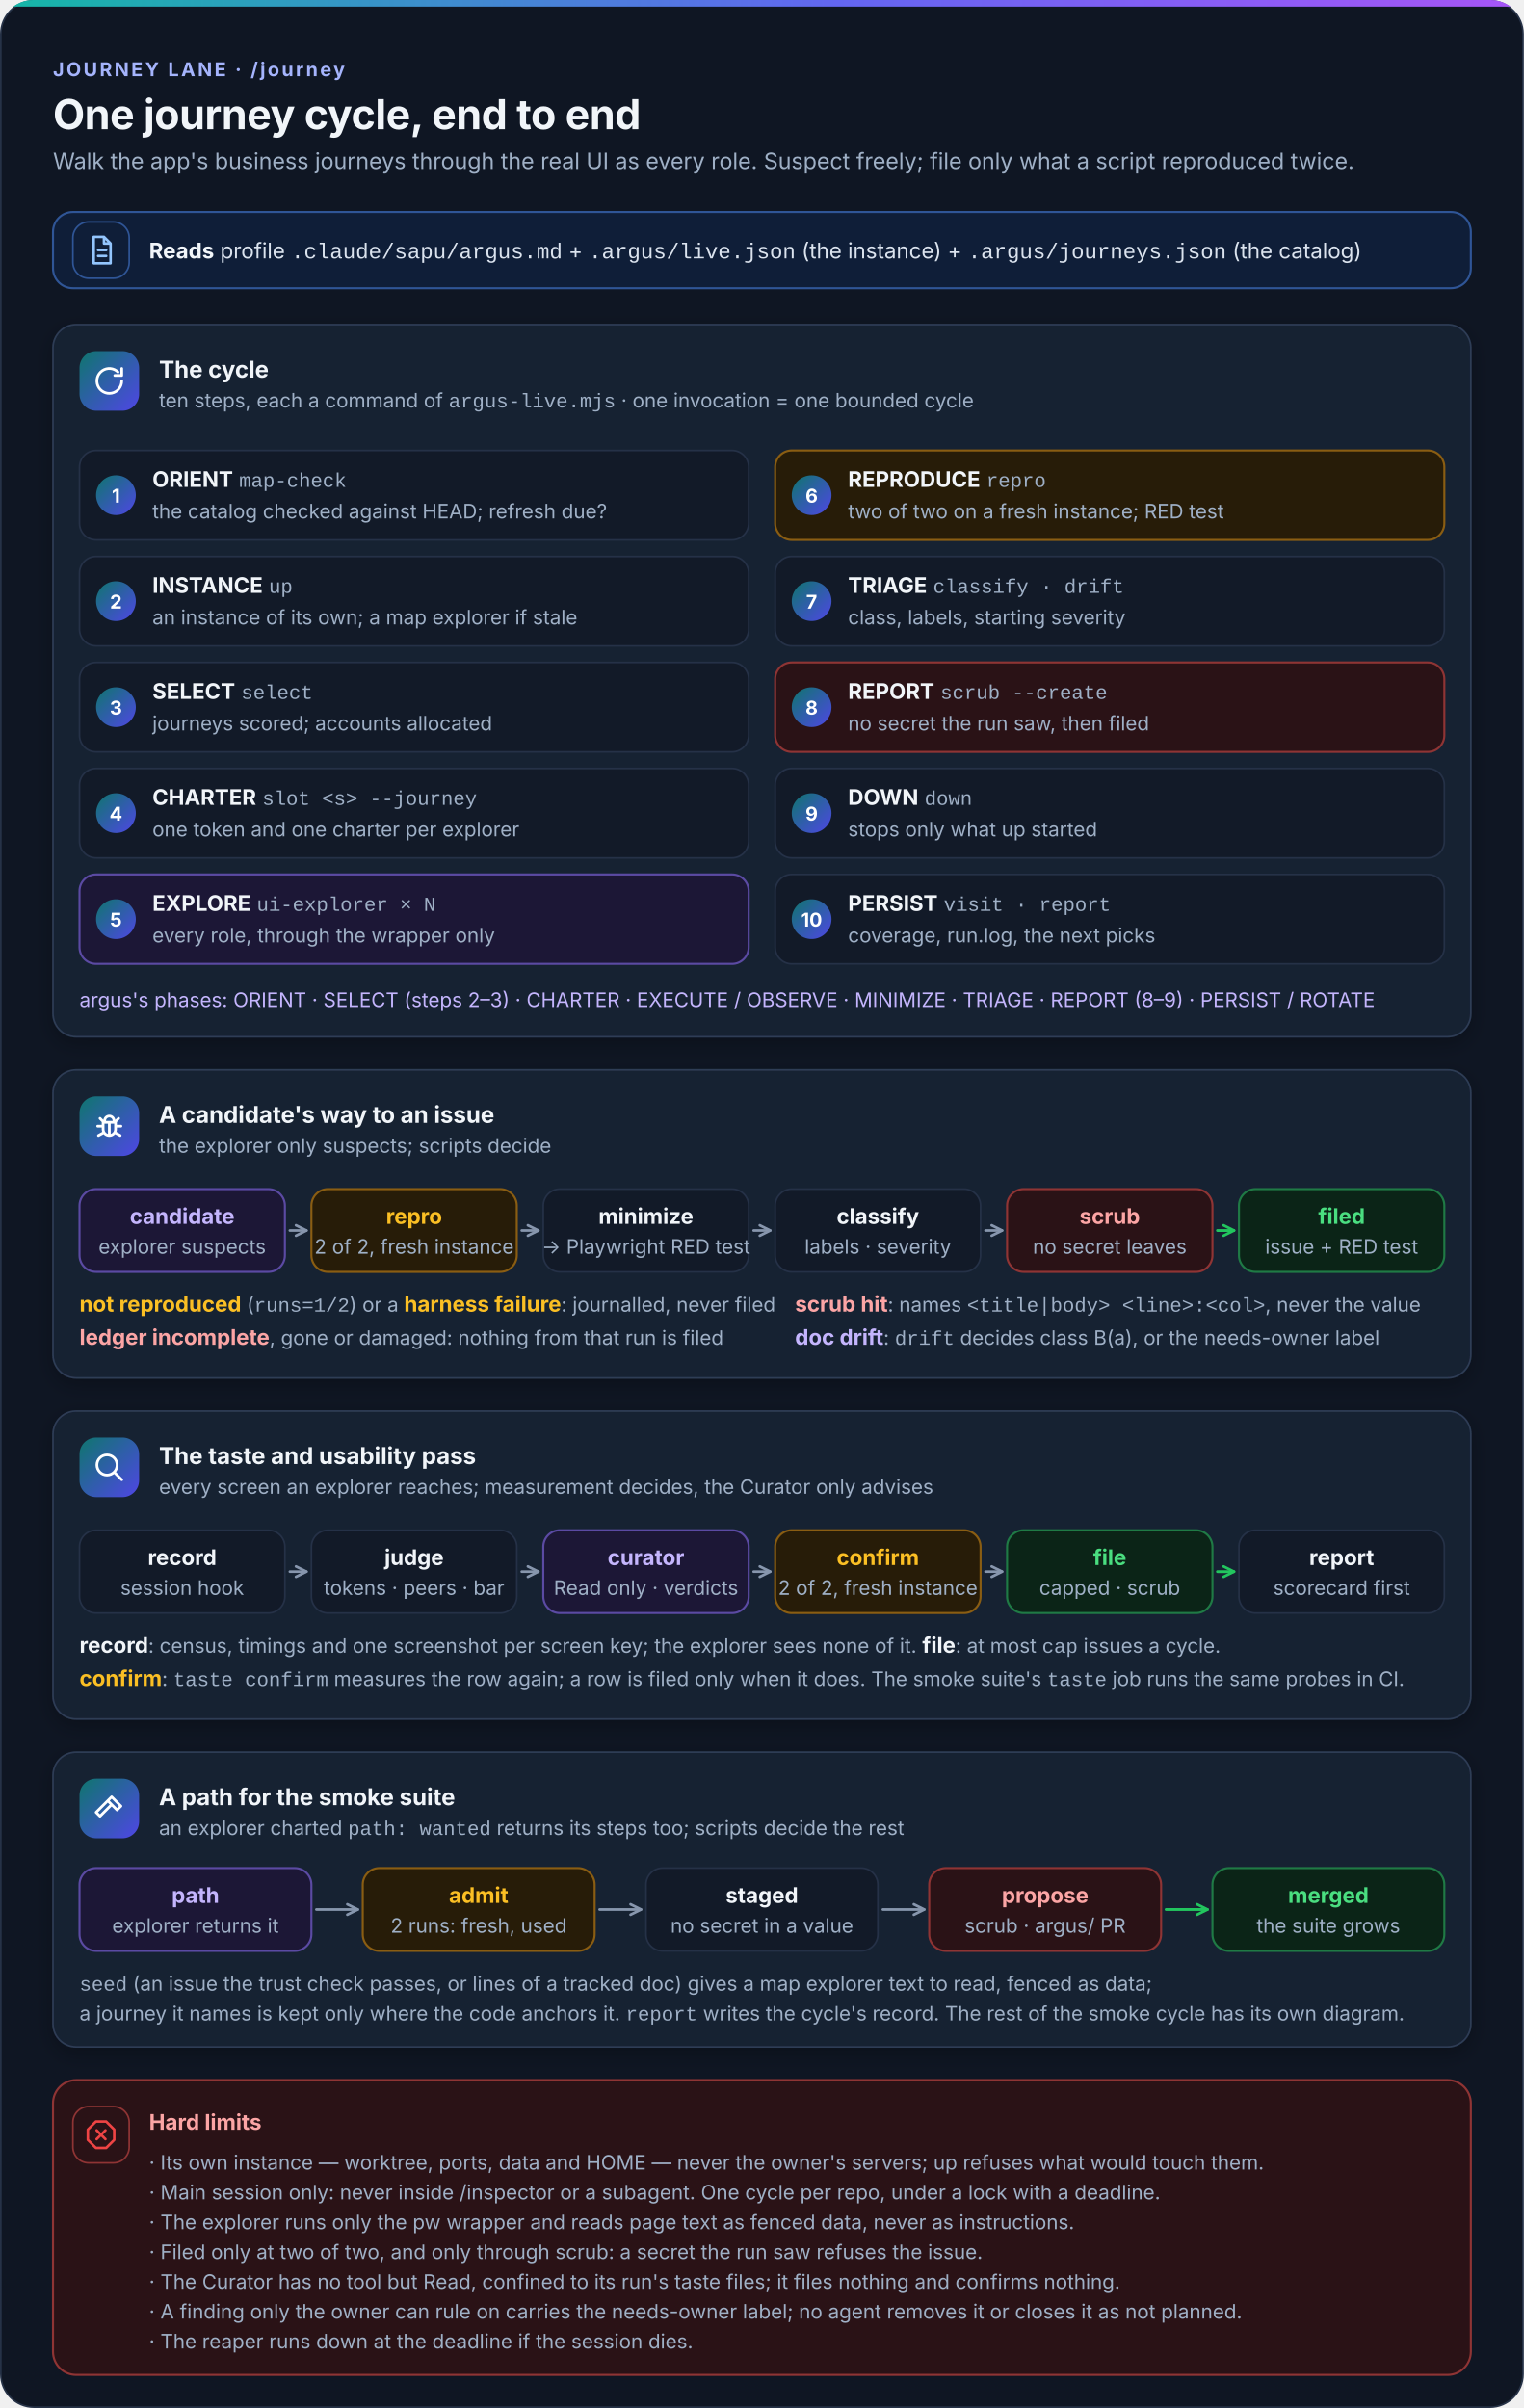
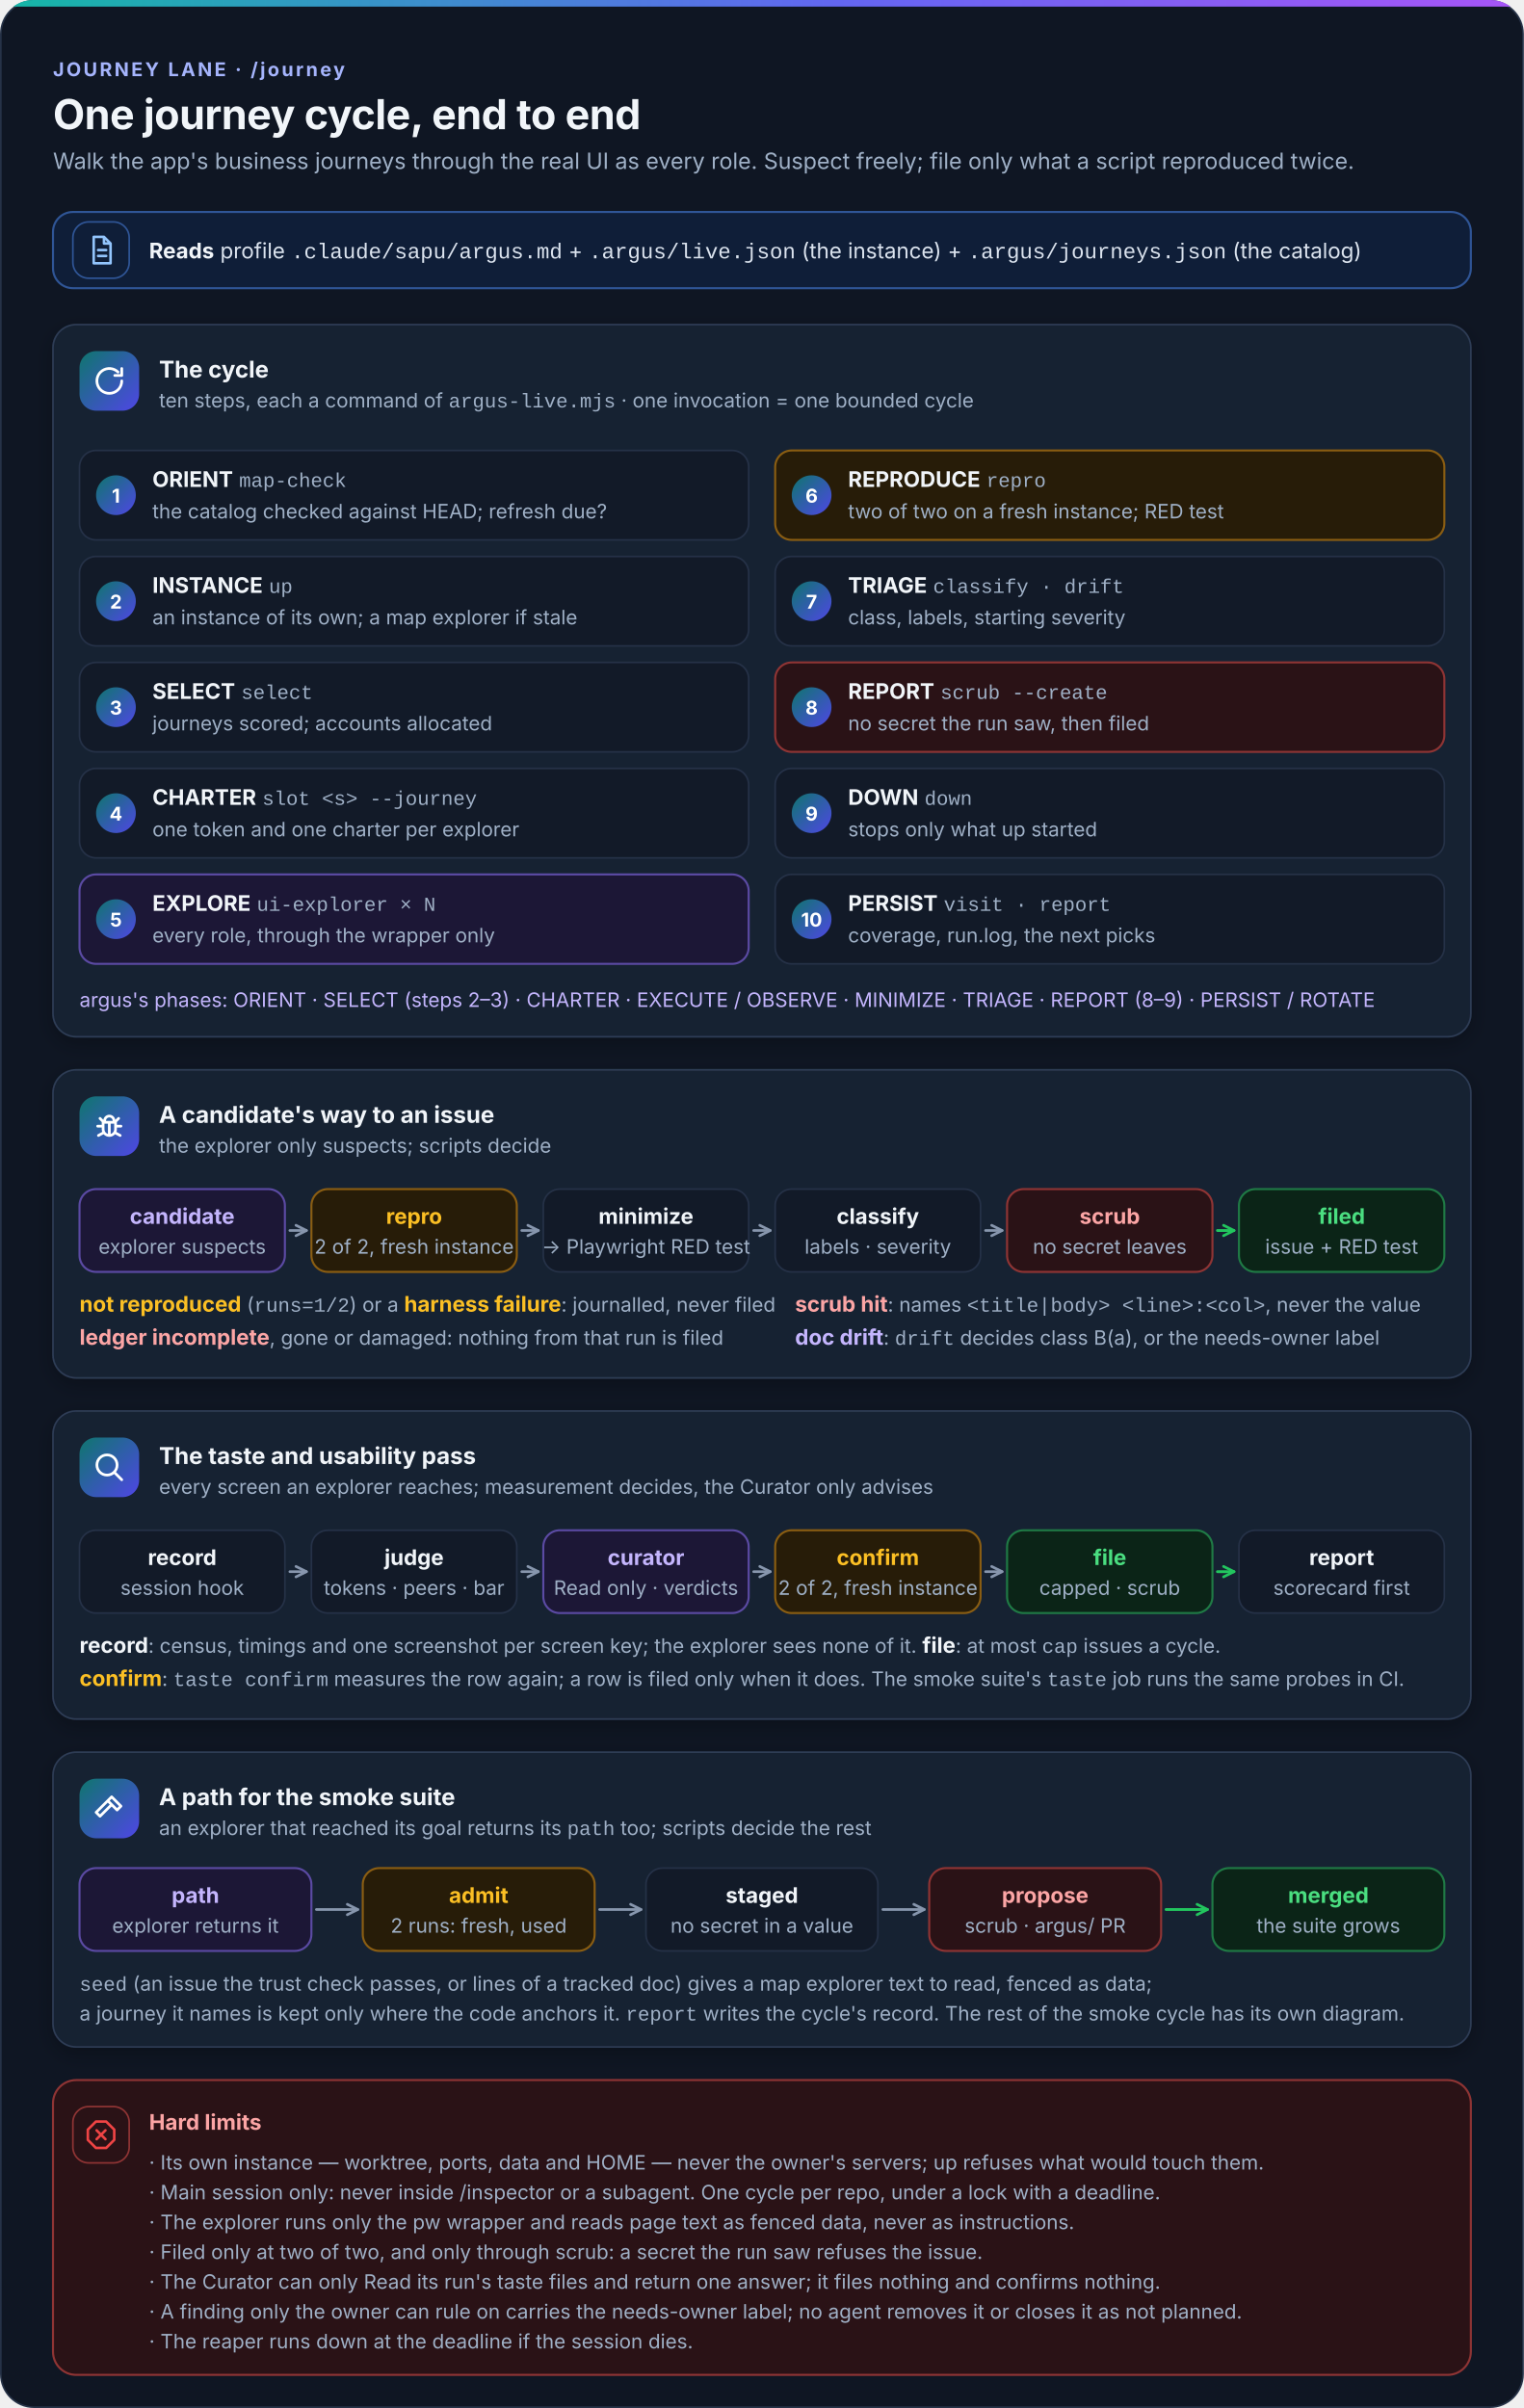
- <svg xmlns="http://www.w3.org/2000/svg" viewBox="0 0 920 1454" width="920" height="1454" role="img" aria-label="One journey cycle: argus's journey lane checks the catalog, brings up an isolated instance of its own, picks the top journeys, walks each with a ui-explorer agent through the browser wrapper only, reproduces every candidate two of two on a fresh instance, minimizes it into a RED test, classifies it, files it only after scrub finds no secret the run saw, tears the instance down and records the visit; an explorer that reached the goal of a journey charted for the smoke suite also returns a path, which the lane admits, once it held at every width and on a used instance, before it is proposed as a pull request.">
+ <svg xmlns="http://www.w3.org/2000/svg" viewBox="0 0 920 1454" width="920" height="1454" role="img" aria-label="One journey cycle: argus's journey lane checks the catalog, brings up an isolated instance of its own, picks the top journeys, walks each with a ui-explorer agent through the browser wrapper only, reproduces every candidate two of two on a fresh instance, minimizes it into a RED test, classifies it, files it only after scrub finds no secret the run saw, tears the instance down and records the visit; an explorer that reached the goal of a journey charted for the smoke suite also returns a path, which the lane admits, once it held at every width and on a used instance, before it is proposed as a pull request; the lane also judges the taste and usability of every screen the explorers reached, with the Curator agent, which can only Read the run's taste files and return one answer, giving verdicts, replays each row on a fresh instance and files only what it measures again, at most a capped number of issues, and its report opens with a scorecard.">
  <style>
    text{font-family:-apple-system,BlinkMacSystemFont,'Segoe UI',Inter,Helvetica,Arial,sans-serif;fill:#dbe3ee}
    .mono{font-family:ui-monospace,SFMono-Regular,Menlo,Consolas,'Liberation Mono',monospace}
    .canvas{fill:#0f1623;stroke:#263247;stroke-width:1}
    .eyebrow{font-size:11.5px;font-weight:700;letter-spacing:.12em;fill:#a5b4fc}
    .h1{font-size:25px;font-weight:750;fill:#f1f5f9;letter-spacing:-.01em}
    .sub{font-size:13.5px;fill:#9fb0c6}
    .sec{font-size:15px;font-weight:700;fill:#f1f5f9}
    .sec2{font-size:12.5px;fill:#9fb0c6}
    .ttl{font-size:14px;font-weight:650;fill:#f1f5f9}
    .t{font-size:13px;fill:#dbe3ee}
    .tb{font-size:13px;font-weight:650;fill:#f1f5f9}
    .cap{font-size:12px;fill:#9fb0c6}
    .lbl{font-size:11.5px;font-weight:650;letter-spacing:.06em;fill:#9fb0c6}
    .chipt{font-size:11.5px;font-weight:600}
    .white{fill:#ffffff}
    .ink{fill:#f1f5f9} .muted{fill:#9fb0c6} .accent{fill:#a5b4fc} .tealt{fill:#5eead4}
    .card{fill:#172133;stroke:#2e3c55;stroke-width:1}
    .sunken{fill:#121a28;stroke:#253147;stroke-width:1}
    .chip{fill:#121a28;stroke:#2e3c55;stroke-width:1}
    .ar{stroke:#8796ad;stroke-width:1.6;fill:none;stroke-linecap:round;stroke-linejoin:round}
    .ar-g{stroke:#22c55e;stroke-width:1.7;fill:none;stroke-linecap:round;stroke-linejoin:round}
    .ar-a{stroke:#f59e0b;stroke-width:1.6;fill:none;stroke-dasharray:5 4;stroke-linecap:round;stroke-linejoin:round}
    .ar-b{stroke:#93c5fd;stroke-width:1.6;fill:none;stroke-dasharray:6 4;stroke-linecap:round}
    .ar-v{stroke:#a78bfa;stroke-width:1.6;fill:none;stroke-dasharray:6 4;stroke-linecap:round}
    .guard{stroke:#ef4444;stroke-width:1.4;fill:none;stroke-dasharray:2 4;stroke-linecap:round}
    .m-n{stroke:#8796ad} .m-g{stroke:#22c55e} .m-a{stroke:#f59e0b} .m-b{stroke:#93c5fd} .m-v{stroke:#a78bfa}
    .ico{fill:none;stroke-width:1.75;stroke-linecap:round;stroke-linejoin:round}
    .ico-n{stroke:#9fb0c6} .ico-w{stroke:#ffffff}
    .rule{stroke:#2e3c55;stroke-width:1}
    .c-blue{fill:#93c5fd} .k-blue{fill:#0f1e38;stroke:#2f5596;stroke-width:1.25} .s-blue{stroke:#93c5fd} .f-blue{fill:#93c5fd} .tile-blue{fill:#0f1e38;stroke:#2f5596;stroke-width:1}
    .c-green{fill:#4ade80} .k-green{fill:#0b2417;stroke:#1f7a45;stroke-width:1.25} .s-green{stroke:#22c55e} .f-green{fill:#22c55e} .tile-green{fill:#0b2417;stroke:#1f7a45;stroke-width:1}
    .c-amber{fill:#fbbf24} .k-amber{fill:#271c08;stroke:#8a5d12;stroke-width:1.25} .s-amber{stroke:#f59e0b} .f-amber{fill:#f59e0b} .tile-amber{fill:#271c08;stroke:#8a5d12;stroke-width:1}
    .c-red{fill:#fca5a5} .k-red{fill:#2a1216;stroke:#8f3434;stroke-width:1.25} .s-red{stroke:#ef4444} .f-red{fill:#ef4444} .tile-red{fill:#2a1216;stroke:#8f3434;stroke-width:1}
    .c-violet{fill:#c4b5fd} .k-violet{fill:#1c1736;stroke:#5b4aa3;stroke-width:1.25} .s-violet{stroke:#a78bfa} .f-violet{fill:#a78bfa} .tile-violet{fill:#1c1736;stroke:#5b4aa3;stroke-width:1}
  </style>
  <defs>
    <linearGradient id="brand" x1="0" y1="0" x2="1" y2="1">
      <stop offset="0" stop-color="#0f766e" />
      <stop offset="1" stop-color="#4f46e5" />
    </linearGradient>
    <linearGradient id="brandbar" x1="0" y1="0" x2="1" y2="0">
      <stop offset="0" stop-color="#14b8a6" />
      <stop offset=".55" stop-color="#6366f1" />
      <stop offset="1" stop-color="#a855f7" />
    </linearGradient>
    <filter id="sh" x="-10%" y="-10%" width="120%" height="140%">
      <feDropShadow dx="0" dy="1" stdDeviation="1" flood-color="#000000" flood-opacity="0.35" />
      <feDropShadow dx="0" dy="4" stdDeviation="6" flood-color="#000000" flood-opacity="0.25" />
    </filter>
    <marker id="mn" viewBox="0 0 10 10" refX="8.5" refY="5" markerWidth="9" markerHeight="9" markerUnits="userSpaceOnUse" orient="auto-start-reverse">
      <path d="M1.5,1.5 L8.5,5 L1.5,8.5" fill="none" stroke-width="1.8" stroke-linecap="round" stroke-linejoin="round" class="m-n" />
    </marker>
    <marker id="mg" viewBox="0 0 10 10" refX="8.5" refY="5" markerWidth="9" markerHeight="9" markerUnits="userSpaceOnUse" orient="auto-start-reverse">
      <path d="M1.5,1.5 L8.5,5 L1.5,8.5" fill="none" stroke-width="1.8" stroke-linecap="round" stroke-linejoin="round" class="m-g" />
    </marker>
    <marker id="ma" viewBox="0 0 10 10" refX="8.5" refY="5" markerWidth="9" markerHeight="9" markerUnits="userSpaceOnUse" orient="auto-start-reverse">
      <path d="M1.5,1.5 L8.5,5 L1.5,8.5" fill="none" stroke-width="1.8" stroke-linecap="round" stroke-linejoin="round" class="m-a" />
    </marker>
    <marker id="mb" viewBox="0 0 10 10" refX="8.5" refY="5" markerWidth="9" markerHeight="9" markerUnits="userSpaceOnUse" orient="auto-start-reverse">
      <path d="M1.5,1.5 L8.5,5 L1.5,8.5" fill="none" stroke-width="1.8" stroke-linecap="round" stroke-linejoin="round" class="m-b" />
    </marker>
    <marker id="mv" viewBox="0 0 10 10" refX="8.5" refY="5" markerWidth="9" markerHeight="9" markerUnits="userSpaceOnUse" orient="auto-start-reverse">
      <path d="M1.5,1.5 L8.5,5 L1.5,8.5" fill="none" stroke-width="1.8" stroke-linecap="round" stroke-linejoin="round" class="m-v" />
    </marker>
  </defs>
  <rect x="0.5" y="0.5" width="919" height="1453" rx="20" class="canvas" />
  <clipPath id="cv">
    <rect x="0" y="0" width="920" height="1454" rx="20" />
  </clipPath>
  <rect x="0" y="0" width="920" height="4" fill="url(#brandbar)" clip-path="url(#cv)" />
  <text x="32" y="46" class="eyebrow">JOURNEY LANE · /journey</text>
  <text x="32" y="78" class="h1">One journey cycle, end to end</text>
  <text x="32" y="102" class="sub">Walk the app's business journeys through the real UI as every role. Suspect freely; file only what a script reproduced twice.</text>
  <rect x="32" y="128" width="856" height="46" rx="12" class="k-blue" />
  <rect x="44" y="134" width="34" height="34" rx="9.562" class="tile-blue" />
  <g transform="translate(50.375,140.375) scale(0.8854167)">
    <path d="M7 3h7l4.5 4.5V21H7z M14 3v4.5h4.5 M10 12h5.5 M10 16h5.5" class="ico s-blue" />
  </g>
  <text x="90" y="156" class="t">
    <tspan class="tb">Reads</tspan>  profile <tspan class="mono">.claude/sapu/argus.md</tspan> + <tspan class="mono">.argus/live.json</tspan> (the instance) + <tspan class="mono">.argus/journeys.json</tspan> (the catalog)</text>
  <rect x="32" y="196" width="856" height="430" rx="14" class="card" filter="url(#sh)" />
  <rect x="48" y="212" width="36" height="36" rx="10.125" fill="url(#brand)" />
  <g transform="translate(54.75,218.75) scale(0.9375)">
    <path d="M20 12a8 8 0 1 1-2.4-5.7 M20 4v4.5h-4.5" class="ico ico-w" />
  </g>
  <text x="96" y="228" class="ttl">The cycle</text>
  <text x="96" y="246" class="cap">ten steps, each a command of <tspan class="mono">argus-live.mjs</tspan> · one invocation = one bounded cycle</text>
  <rect x="48" y="272" width="404" height="54" rx="10" class="sunken" />
  <circle cx="70" cy="299" r="12" fill="url(#brand)" />
  <text x="70" y="303.5" class="white" text-anchor="middle" style="font-size:11.5px;font-weight:700">1</text>
  <text x="92" y="294" class="t">
    <tspan class="tb">ORIENT</tspan>
    <tspan class="mono cap">map-check</tspan>
  </text>
  <text x="92" y="313" class="cap">the catalog checked against HEAD; refresh due?</text>
  <rect x="48" y="336" width="404" height="54" rx="10" class="sunken" />
  <circle cx="70" cy="363" r="12" fill="url(#brand)" />
  <text x="70" y="367.5" class="white" text-anchor="middle" style="font-size:11.5px;font-weight:700">2</text>
  <text x="92" y="358" class="t">
    <tspan class="tb">INSTANCE</tspan>
    <tspan class="mono cap">up</tspan>
  </text>
  <text x="92" y="377" class="cap">an instance of its own; a map explorer if stale</text>
  <rect x="48" y="400" width="404" height="54" rx="10" class="sunken" />
  <circle cx="70" cy="427" r="12" fill="url(#brand)" />
  <text x="70" y="431.5" class="white" text-anchor="middle" style="font-size:11.5px;font-weight:700">3</text>
  <text x="92" y="422" class="t">
    <tspan class="tb">SELECT</tspan>
    <tspan class="mono cap">select</tspan>
  </text>
  <text x="92" y="441" class="cap">journeys scored; accounts allocated</text>
  <rect x="48" y="464" width="404" height="54" rx="10" class="sunken" />
  <circle cx="70" cy="491" r="12" fill="url(#brand)" />
  <text x="70" y="495.5" class="white" text-anchor="middle" style="font-size:11.5px;font-weight:700">4</text>
  <text x="92" y="486" class="t">
    <tspan class="tb">CHARTER</tspan>
    <tspan class="mono cap">slot &lt;s&gt; --journey</tspan>
  </text>
  <text x="92" y="505" class="cap">one token and one charter per explorer</text>
  <rect x="48" y="528" width="404" height="54" rx="10" class="k-violet" />
  <circle cx="70" cy="555" r="12" fill="url(#brand)" />
  <text x="70" y="559.5" class="white" text-anchor="middle" style="font-size:11.5px;font-weight:700">5</text>
  <text x="92" y="550" class="t">
    <tspan class="tb">EXPLORE</tspan>
    <tspan class="mono cap">ui-explorer × N</tspan>
  </text>
  <text x="92" y="569" class="cap">every role, through the wrapper only</text>
  <rect x="468" y="272" width="404" height="54" rx="10" class="k-amber" />
  <circle cx="490" cy="299" r="12" fill="url(#brand)" />
  <text x="490" y="303.5" class="white" text-anchor="middle" style="font-size:11.5px;font-weight:700">6</text>
  <text x="512" y="294" class="t">
    <tspan class="tb">REPRODUCE</tspan>
    <tspan class="mono cap">repro</tspan>
  </text>
  <text x="512" y="313" class="cap">two of two on a fresh instance; RED test</text>
  <rect x="468" y="336" width="404" height="54" rx="10" class="sunken" />
  <circle cx="490" cy="363" r="12" fill="url(#brand)" />
  <text x="490" y="367.5" class="white" text-anchor="middle" style="font-size:11.5px;font-weight:700">7</text>
  <text x="512" y="358" class="t">
    <tspan class="tb">TRIAGE</tspan>
    <tspan class="mono cap">classify · drift</tspan>
  </text>
  <text x="512" y="377" class="cap">class, labels, starting severity</text>
  <rect x="468" y="400" width="404" height="54" rx="10" class="k-red" />
  <circle cx="490" cy="427" r="12" fill="url(#brand)" />
  <text x="490" y="431.5" class="white" text-anchor="middle" style="font-size:11.5px;font-weight:700">8</text>
  <text x="512" y="422" class="t">
    <tspan class="tb">REPORT</tspan>
    <tspan class="mono cap">scrub --create</tspan>
  </text>
  <text x="512" y="441" class="cap">no secret the run saw, then filed</text>
  <rect x="468" y="464" width="404" height="54" rx="10" class="sunken" />
  <circle cx="490" cy="491" r="12" fill="url(#brand)" />
  <text x="490" y="495.5" class="white" text-anchor="middle" style="font-size:11.5px;font-weight:700">9</text>
  <text x="512" y="486" class="t">
    <tspan class="tb">DOWN</tspan>
    <tspan class="mono cap">down</tspan>
  </text>
  <text x="512" y="505" class="cap">stops only what up started</text>
  <rect x="468" y="528" width="404" height="54" rx="10" class="sunken" />
  <circle cx="490" cy="555" r="12" fill="url(#brand)" />
  <text x="490" y="559.5" class="white" text-anchor="middle" style="font-size:11.5px;font-weight:700">10</text>
  <text x="512" y="550" class="t">
    <tspan class="tb">PERSIST</tspan>
    <tspan class="mono cap">visit · report</tspan>
  </text>
  <text x="512" y="569" class="cap">coverage, run.log, the next picks</text>
  <text x="48" y="608" class="cap c-violet">argus's phases: ORIENT · SELECT (steps 2–3) · CHARTER · EXECUTE / OBSERVE · MINIMIZE · TRIAGE · REPORT (8–9) · PERSIST / ROTATE</text>
  <rect x="32" y="646" width="856" height="186" rx="14" class="card" filter="url(#sh)" />
  <rect x="48" y="662" width="36" height="36" rx="10.125" fill="url(#brand)" />
  <g transform="translate(54.75,668.75) scale(0.9375)">
    <path d="M9 8.5a3 3 0 0 1 6 0 M8 9.5h8v4.5a4 4 0 0 1-8 0z M12 10v8 M8 12H4.5 M19.5 12H16 M8.3 16.2L5 18 M15.7 16.2L19 18 M8.5 9.5L6 7 M15.5 9.5L18 7" class="ico ico-w" />
  </g>
  <text x="96" y="678" class="ttl">A candidate's way to an issue</text>
  <text x="96" y="696" class="cap">the explorer only suspects; scripts decide</text>
  <rect x="48" y="718" width="124" height="50" rx="10" class="k-violet" />
  <text x="110" y="739" class="tb c-violet" text-anchor="middle">candidate</text>
  <text x="110" y="757" class="cap" text-anchor="middle">explorer suspects</text>
  <path d="M175,743 L185,743" class="ar" marker-end="url(#mn)" />
  <rect x="188" y="718" width="124" height="50" rx="10" class="k-amber" />
  <text x="250" y="739" class="tb c-amber" text-anchor="middle">repro</text>
  <text x="250" y="757" class="cap" text-anchor="middle">2 of 2, fresh instance</text>
  <path d="M315,743 L325,743" class="ar" marker-end="url(#mn)" />
  <rect x="328" y="718" width="124" height="50" rx="10" class="sunken" />
  <text x="390" y="739" class="tb" text-anchor="middle">minimize</text>
  <text x="390" y="757" class="cap" text-anchor="middle">→ Playwright RED test</text>
  <path d="M455,743 L465,743" class="ar" marker-end="url(#mn)" />
  <rect x="468" y="718" width="124" height="50" rx="10" class="sunken" />
  <text x="530" y="739" class="tb" text-anchor="middle">classify</text>
  <text x="530" y="757" class="cap" text-anchor="middle">labels · severity</text>
  <path d="M595,743 L605,743" class="ar" marker-end="url(#mn)" />
  <rect x="608" y="718" width="124" height="50" rx="10" class="k-red" />
  <text x="670" y="739" class="tb c-red" text-anchor="middle">scrub</text>
  <text x="670" y="757" class="cap" text-anchor="middle">no secret leaves</text>
  <path d="M735,743 L745,743" class="ar-g" marker-end="url(#mg)" />
  <rect x="748" y="718" width="124" height="50" rx="10" class="k-green" />
  <text x="810" y="739" class="tb c-green" text-anchor="middle">filed</text>
  <text x="810" y="757" class="cap" text-anchor="middle">issue + RED test</text>
  <text x="48" y="792" class="cap">
    <tspan class="tb c-amber">not reproduced</tspan> (<tspan class="mono">runs=1/2</tspan>) or a <tspan class="tb c-amber">harness failure</tspan>: journalled, never filed</text>
  <text x="48" y="812" class="cap">
    <tspan class="tb c-red">ledger incomplete</tspan>, gone or damaged: nothing from that run is filed</text>
  <text x="480" y="792" class="cap">
    <tspan class="tb c-red">scrub hit</tspan>: names <tspan class="mono">&lt;title|body&gt; &lt;line&gt;:&lt;col&gt;</tspan>, never the value</text>
  <text x="480" y="812" class="cap">
    <tspan class="tb c-violet">doc drift</tspan>: <tspan class="mono">drift</tspan> decides class B(a), or the needs-owner label</text>
  <rect x="32" y="852" width="856" height="186" rx="14" class="card" filter="url(#sh)" />
  <rect x="48" y="868" width="36" height="36" rx="10.125" fill="url(#brand)" />
  <g transform="translate(54.75,874.75) scale(0.9375)">
    <path d="M10.5 4a6.5 6.5 0 1 0 0.01 0 M15.5 15.5L20 20" class="ico ico-w" />
  </g>
  <text x="96" y="884" class="ttl">The taste and usability pass</text>
  <text x="96" y="902" class="cap">every screen an explorer reaches; measurement decides, the Curator only advises</text>
  <rect x="48" y="924" width="124" height="50" rx="10" class="sunken" />
  <text x="110" y="945" class="tb" text-anchor="middle">record</text>
  <text x="110" y="963" class="cap" text-anchor="middle">session hook</text>
  <path d="M175,949 L185,949" class="ar" marker-end="url(#mn)" />
  <rect x="188" y="924" width="124" height="50" rx="10" class="sunken" />
  <text x="250" y="945" class="tb" text-anchor="middle">judge</text>
  <text x="250" y="963" class="cap" text-anchor="middle">tokens · peers · bar</text>
  <path d="M315,949 L325,949" class="ar" marker-end="url(#mn)" />
  <rect x="328" y="924" width="124" height="50" rx="10" class="k-violet" />
  <text x="390" y="945" class="tb c-violet" text-anchor="middle">curator</text>
  <text x="390" y="963" class="cap" text-anchor="middle">Read only · verdicts</text>
  <path d="M455,949 L465,949" class="ar" marker-end="url(#mn)" />
  <rect x="468" y="924" width="124" height="50" rx="10" class="k-amber" />
  <text x="530" y="945" class="tb c-amber" text-anchor="middle">confirm</text>
  <text x="530" y="963" class="cap" text-anchor="middle">2 of 2, fresh instance</text>
  <path d="M595,949 L605,949" class="ar" marker-end="url(#mn)" />
  <rect x="608" y="924" width="124" height="50" rx="10" class="k-green" />
  <text x="670" y="945" class="tb c-green" text-anchor="middle">file</text>
  <text x="670" y="963" class="cap" text-anchor="middle">capped · scrub</text>
  <path d="M735,949 L745,949" class="ar-g" marker-end="url(#mg)" />
  <rect x="748" y="924" width="124" height="50" rx="10" class="sunken" />
  <text x="810" y="945" class="tb" text-anchor="middle">report</text>
  <text x="810" y="963" class="cap" text-anchor="middle">scorecard first</text>
  <text x="48" y="998" class="cap">
    <tspan class="tb">record</tspan>: census, timings and one screenshot per screen key; the explorer sees none of it. <tspan class="tb">file</tspan>: at most <tspan class="mono">cap</tspan> issues a cycle.</text>
  <text x="48" y="1018" class="cap">
    <tspan class="tb c-amber">confirm</tspan>: <tspan class="mono">taste confirm</tspan> measures the row again; a row is filed only when it does. The smoke suite's <tspan class="mono">taste</tspan> job runs the same probes in CI.</text>
  <rect x="32" y="1058" width="856" height="178" rx="14" class="card" filter="url(#sh)" />
  <rect x="48" y="1074" width="36" height="36" rx="10.125" fill="url(#brand)" />
  <g transform="translate(54.75,1080.75) scale(0.9375)">
    <path d="M13.5 4.5l6 6-2.5 2.5-6-6z M11 7L3.5 14.5 6 17l7.5-7.5" class="ico ico-w" />
  </g>
  <text x="96" y="1090" class="ttl">A path for the smoke suite</text>
-   <text x="96" y="1108" class="cap">an explorer charted <tspan class="mono">path: wanted</tspan> returns its steps too; scripts decide the rest</text>
+   <text x="96" y="1108" class="cap">an explorer that reached its goal returns its <tspan class="mono">path</tspan> too; scripts decide the rest</text>
  <rect x="48" y="1128" width="140" height="50" rx="10" class="k-violet" />
  <text x="118" y="1149" class="tb c-violet" text-anchor="middle">path</text>
  <text x="118" y="1167" class="cap" text-anchor="middle">explorer returns it</text>
  <path d="M191,1153 L216,1153" class="ar" marker-end="url(#mn)" />
  <rect x="219" y="1128" width="140" height="50" rx="10" class="k-amber" />
  <text x="289" y="1149" class="tb c-amber" text-anchor="middle">admit</text>
  <text x="289" y="1167" class="cap" text-anchor="middle">2 runs: fresh, used</text>
  <path d="M362,1153 L387,1153" class="ar" marker-end="url(#mn)" />
  <rect x="390" y="1128" width="140" height="50" rx="10" class="sunken" />
  <text x="460" y="1149" class="tb" text-anchor="middle">staged</text>
  <text x="460" y="1167" class="cap" text-anchor="middle">no secret in a value</text>
  <path d="M533,1153 L558,1153" class="ar" marker-end="url(#mn)" />
  <rect x="561" y="1128" width="140" height="50" rx="10" class="k-red" />
  <text x="631" y="1149" class="tb c-red" text-anchor="middle">propose</text>
  <text x="631" y="1167" class="cap" text-anchor="middle">scrub · argus/ PR</text>
  <path d="M704,1153 L729,1153" class="ar-g" marker-end="url(#mg)" />
  <rect x="732" y="1128" width="140" height="50" rx="10" class="k-green" />
  <text x="802" y="1149" class="tb c-green" text-anchor="middle">merged</text>
  <text x="802" y="1167" class="cap" text-anchor="middle">the suite grows</text>
  <text x="48" y="1202" class="cap">
    <tspan class="mono">seed</tspan> (an issue the trust check passes, or lines of a tracked doc) gives a map explorer text to read, fenced as data;</text>
  <text x="48" y="1220" class="cap">a journey it names is kept only where the code anchors it. <tspan class="mono">report</tspan> writes the cycle's record. The rest of the smoke cycle has its own diagram.</text>
  <rect x="32" y="1256" width="856" height="178" rx="14" class="k-red" />
  <rect x="44" y="1272" width="34" height="34" rx="9.562" class="tile-red" />
  <g transform="translate(50.375,1278.375) scale(0.8854167)">
    <path d="M8.5 3h7L21 8.5v7L15.5 21h-7L3 15.5v-7z M9 9l6 6 M15 9l-6 6" class="ico s-red" />
  </g>
  <text x="90" y="1286" class="t">
    <tspan class="tb c-red">Hard limits</tspan>
  </text>
  <text x="90" y="1310" class="cap">· Its own instance — worktree, ports, data and HOME — never the owner's servers; up refuses what would touch them.</text>
  <text x="90" y="1328" class="cap">· Main session only: never inside /inspector or a subagent. One cycle per repo, under a lock with a deadline.</text>
  <text x="90" y="1346" class="cap">· The explorer runs only the pw wrapper and reads page text as fenced data, never as instructions.</text>
  <text x="90" y="1364" class="cap">· Filed only at two of two, and only through scrub: a secret the run saw refuses the issue.</text>
-   <text x="90" y="1382" class="cap">· The Curator has no tool but Read, confined to its run's taste files; it files nothing and confirms nothing.</text>
+   <text x="90" y="1382" class="cap">· The Curator can only Read its run's taste files and return one answer; it files nothing and confirms nothing.</text>
  <text x="90" y="1400" class="cap">· A finding only the owner can rule on carries the needs-owner label; no agent removes it or closes it as not planned.</text>
  <text x="90" y="1418" class="cap">· The reaper runs down at the deadline if the session dies.</text>
</svg>
